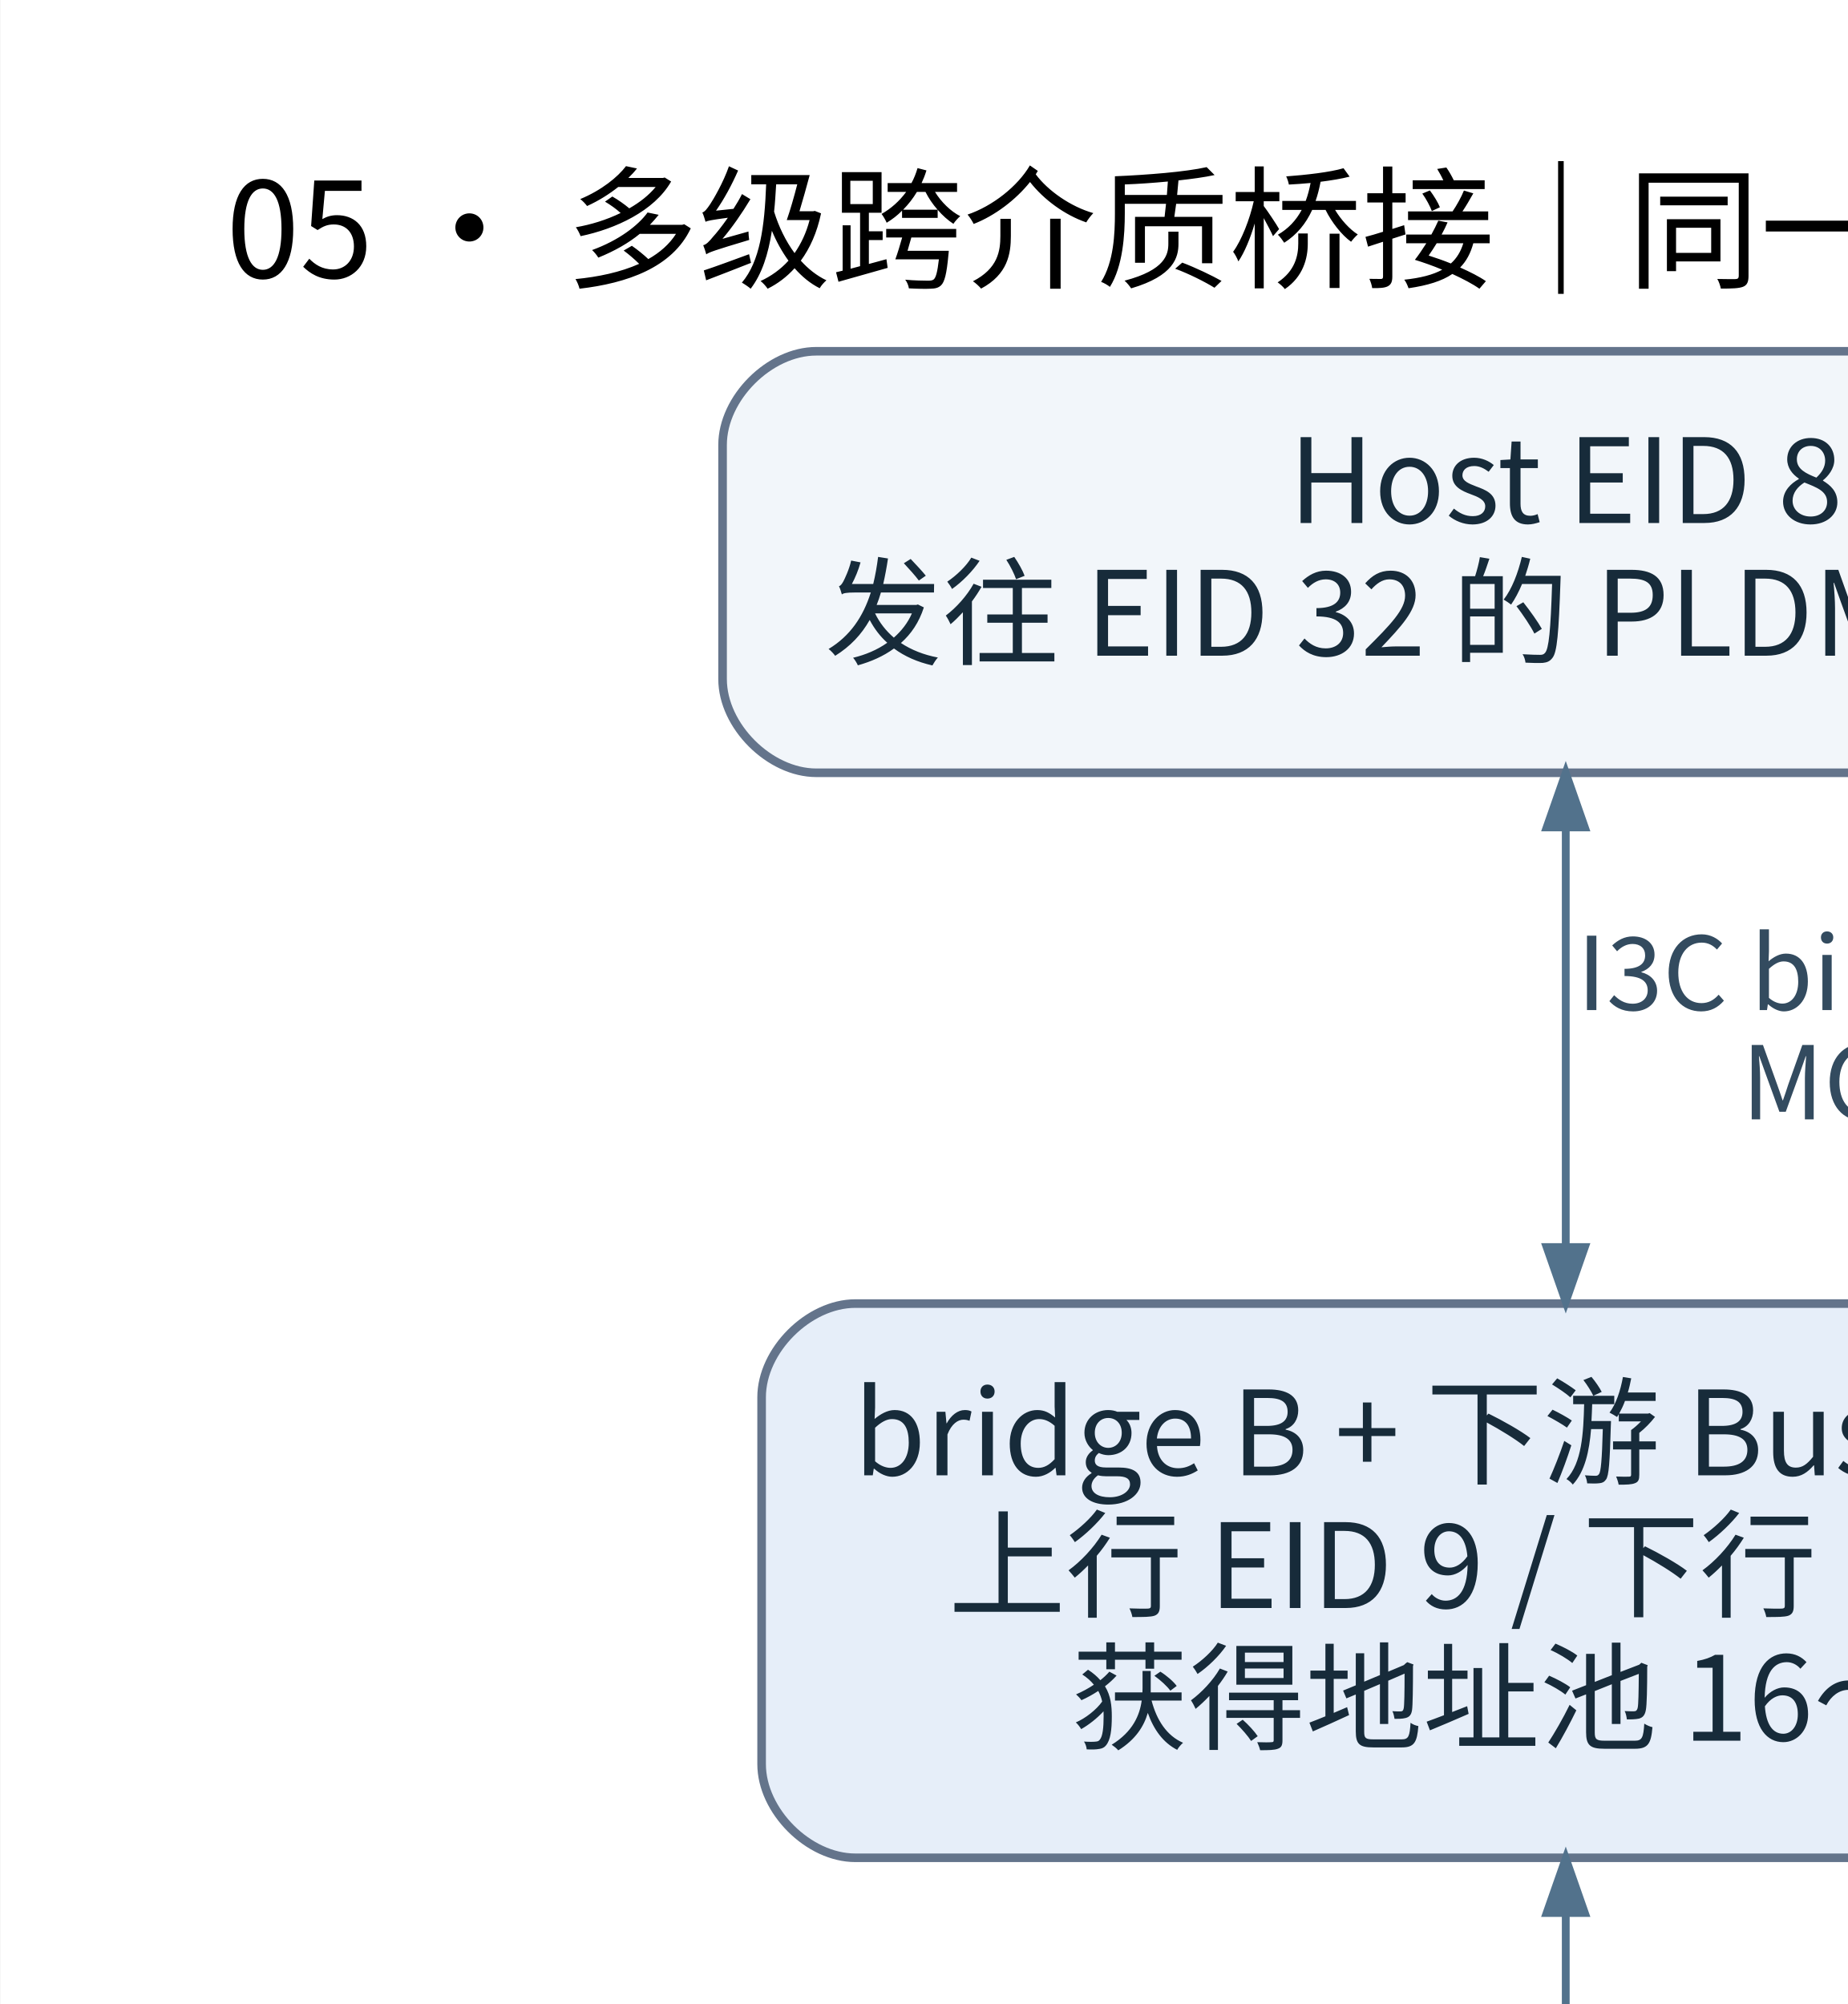
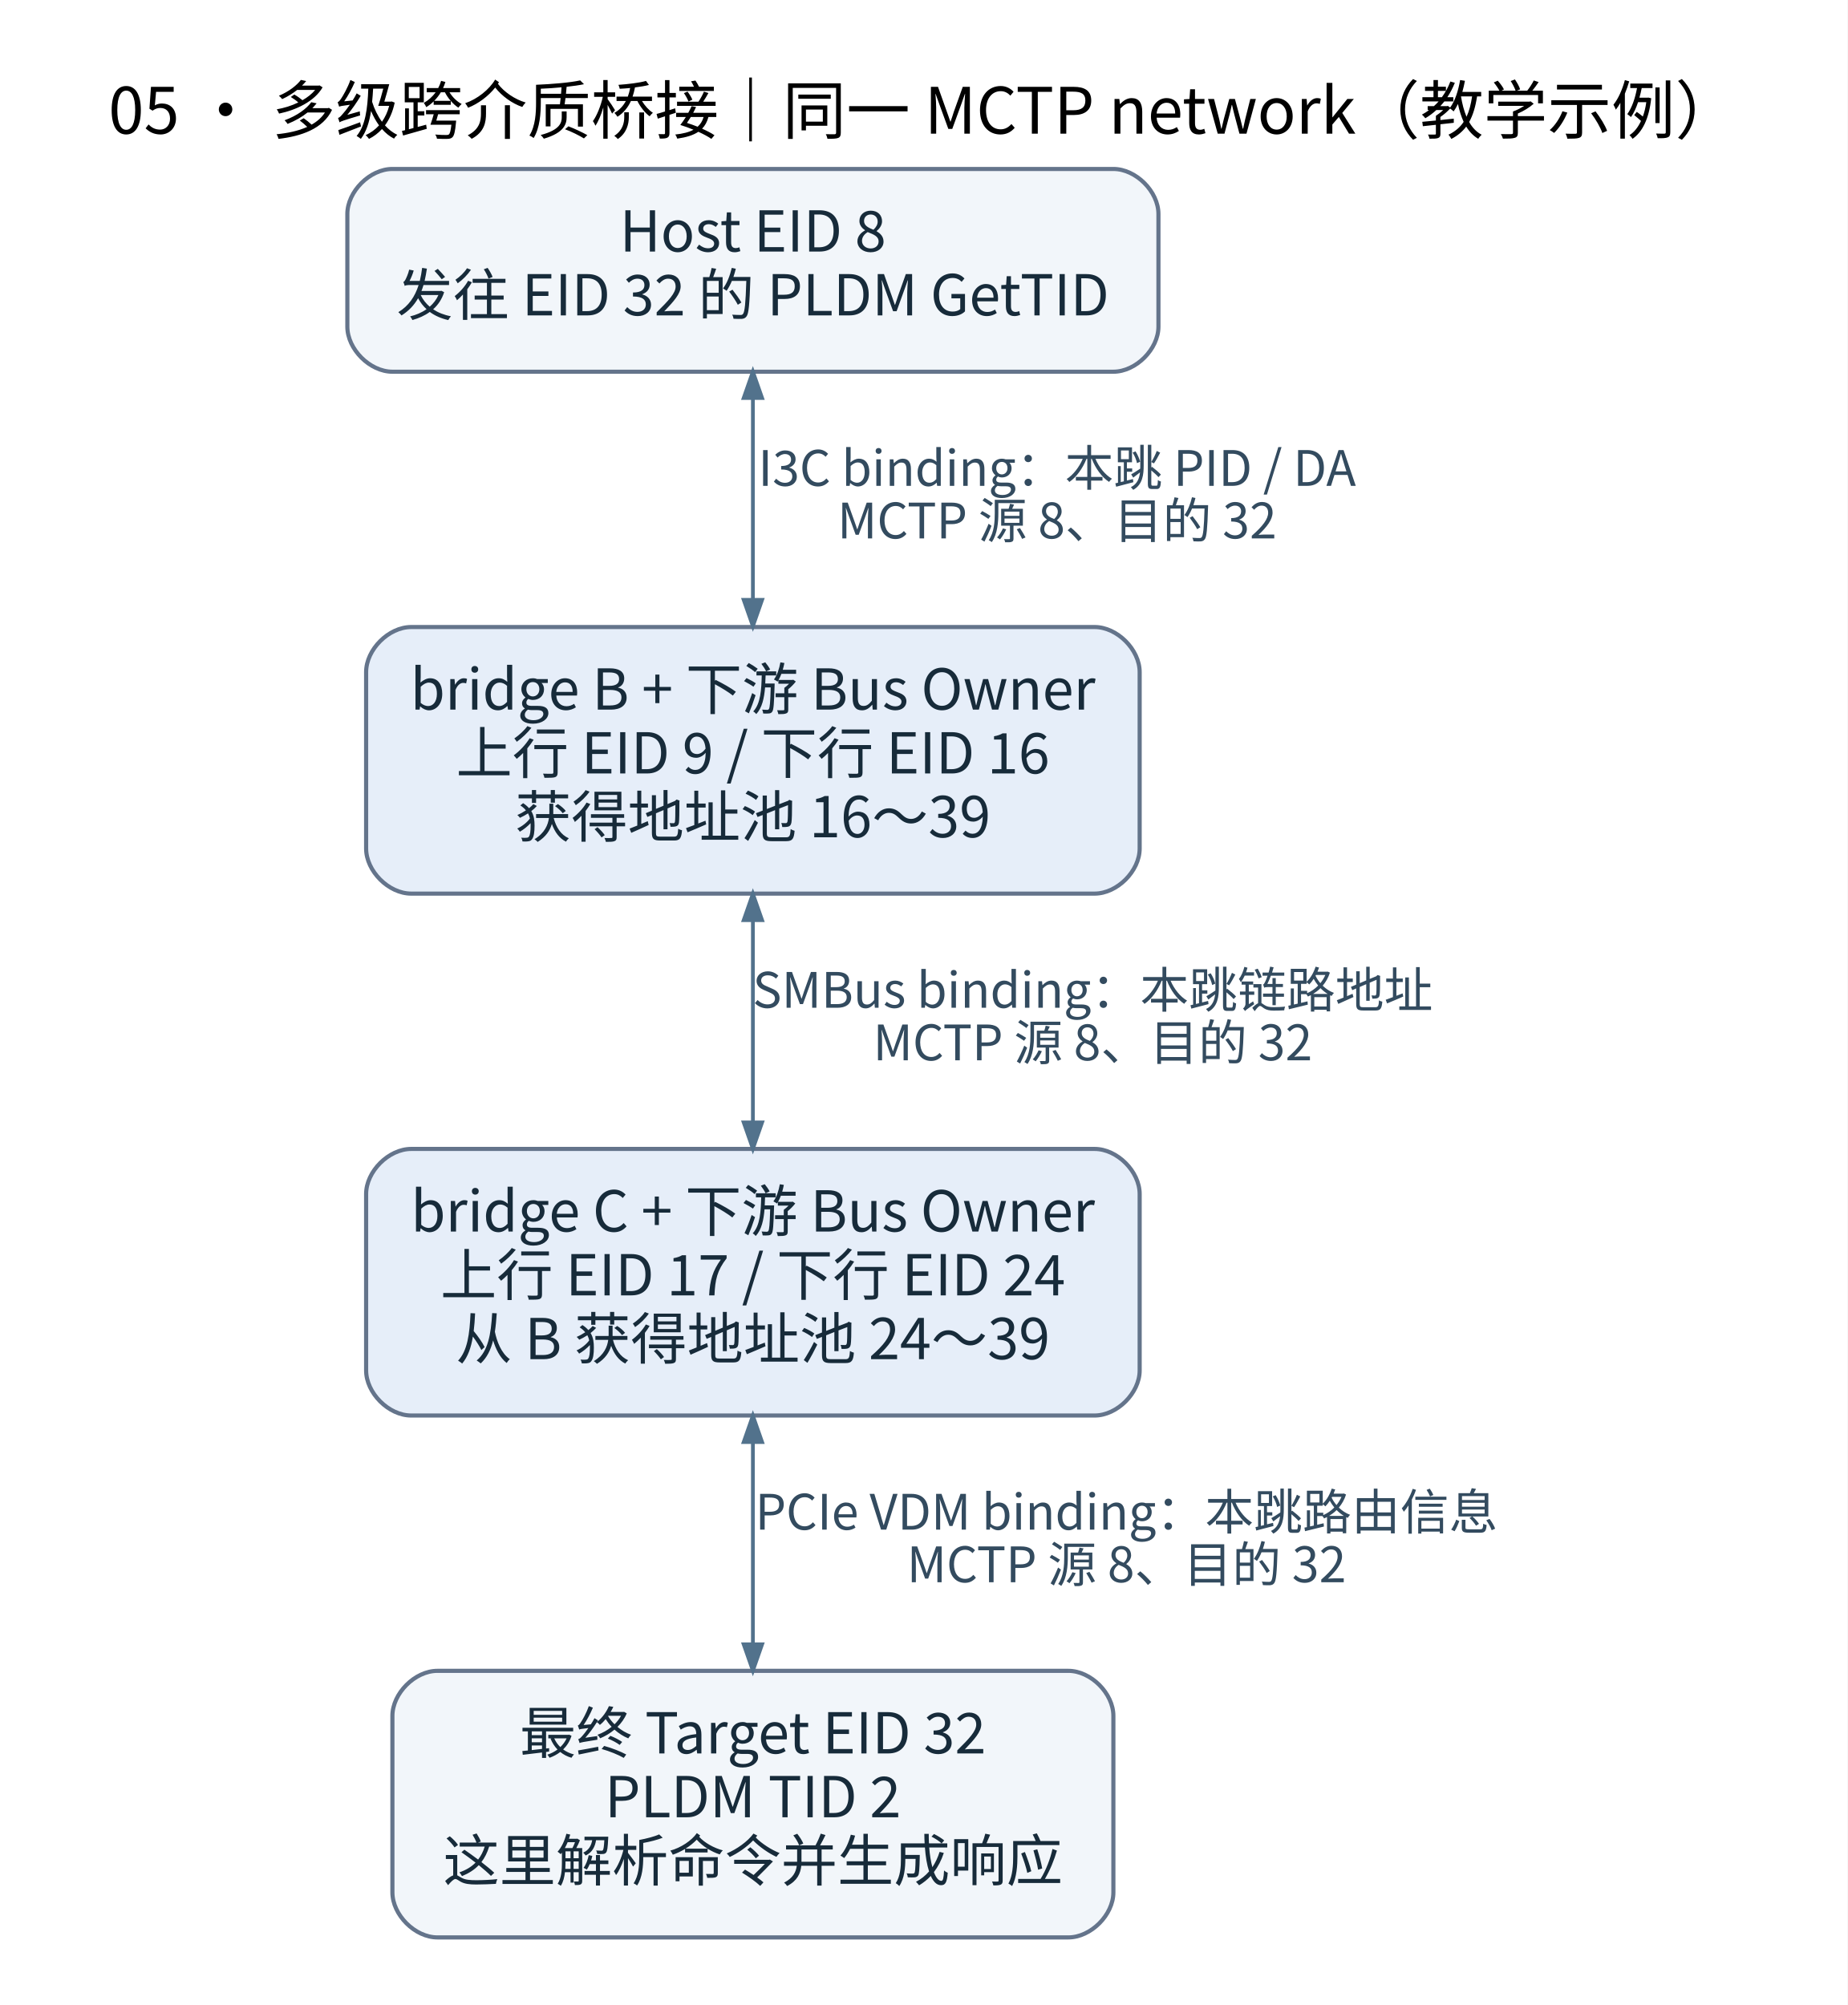
- <svg xmlns="http://www.w3.org/2000/svg" width="1025pt" height="1112pt" viewBox="0.00 0.00 492.00 534.00">
-   <g id="graph0" class="graph" transform="scale(2.08 2.08) rotate(0) translate(18 516)">
+ <svg xmlns="http://www.w3.org/2000/svg" width="492pt" height="534pt" viewBox="0.00 0.00 492.00 534.00">
+   <g id="graph0" class="graph" transform="scale(1 1) rotate(0) translate(18 516)">
    <polygon fill="white" stroke="transparent" points="-18,18 -18,-516 474,-516 474,18 -18,18" />
    <text text-anchor="middle" x="228" y="-480.4" font-family="Noto Sans CJK SC" font-size="17.00">05 · 多级跨介质桥接｜同一 MCTP network（教学示例）</text>
    <g id="node1" class="node">
      <path fill="#f2f6fa" stroke="#64748b" stroke-width="1.1" d="M278.5,-471C278.5,-471 86.5,-471 86.5,-471 80.5,-471 74.5,-465 74.5,-459 74.5,-459 74.5,-429 74.5,-429 74.5,-423 80.5,-417 86.5,-417 86.5,-417 278.5,-417 278.5,-417 284.5,-417 290.5,-423 290.5,-429 290.5,-429 290.5,-459 290.5,-459 290.5,-465 284.5,-471 278.5,-471" />
      <text text-anchor="middle" x="182.5" y="-449" font-family="Noto Sans CJK SC" font-size="15.00" fill="#172b3a">Host EID 8</text>
      <text text-anchor="middle" x="182.5" y="-432" font-family="Noto Sans CJK SC" font-size="15.00" fill="#172b3a">发往 EID 32 的 PLDM GetTID</text>
    </g>
    <g id="node2" class="node">
      <path fill="#e6eef9" stroke="#64748b" stroke-width="1.1" d="M273.5,-349C273.5,-349 91.5,-349 91.5,-349 85.5,-349 79.5,-343 79.5,-337 79.5,-337 79.5,-290 79.5,-290 79.5,-284 85.5,-278 91.5,-278 91.5,-278 273.5,-278 273.5,-278 279.5,-278 285.5,-284 285.5,-290 285.5,-290 285.5,-337 285.5,-337 285.5,-343 279.5,-349 273.5,-349" />
      <text text-anchor="middle" x="182.5" y="-327" font-family="Noto Sans CJK SC" font-size="15.00" fill="#172b3a">bridge B + 下游 Bus Owner</text>
      <text text-anchor="middle" x="182.5" y="-310" font-family="Noto Sans CJK SC" font-size="15.00" fill="#172b3a">上行 EID 9 / 下行 EID 16</text>
      <text text-anchor="middle" x="182.5" y="-293" font-family="Noto Sans CJK SC" font-size="15.00" fill="#172b3a">获得地址池 16～39</text>
    </g>
    <g id="edge1" class="edge">
      <path fill="none" stroke="#52728c" d="M182.5,-409.85C182.5,-393.58 182.5,-373.81 182.5,-356.49" />
      <polygon fill="#52728c" stroke="#52728c" points="180.05,-410 182.5,-417 184.95,-410 180.05,-410" />
      <polygon fill="#52728c" stroke="#52728c" points="184.95,-356.24 182.5,-349.24 180.05,-356.24 184.95,-356.24" />
      <text text-anchor="middle" x="263.5" y="-386.6" font-family="Noto Sans CJK SC" font-size="13.00" fill="#334b5f">I3C binding：本跳 PID / DA</text>
      <text text-anchor="middle" x="263.5" y="-372.6" font-family="Noto Sans CJK SC" font-size="13.00" fill="#334b5f">MCTP 源 8、目的 32</text>
    </g>
    <g id="node3" class="node">
      <path fill="#e6eef9" stroke="#64748b" stroke-width="1.1" d="M273.5,-210C273.5,-210 91.5,-210 91.5,-210 85.5,-210 79.5,-204 79.5,-198 79.5,-198 79.5,-151 79.5,-151 79.5,-145 85.5,-139 91.5,-139 91.5,-139 273.5,-139 273.5,-139 279.5,-139 285.5,-145 285.5,-151 285.5,-151 285.5,-198 285.5,-198 285.5,-204 279.5,-210 273.5,-210" />
      <text text-anchor="middle" x="182.5" y="-188" font-family="Noto Sans CJK SC" font-size="15.00" fill="#172b3a">bridge C + 下游 Bus Owner</text>
      <text text-anchor="middle" x="182.5" y="-171" font-family="Noto Sans CJK SC" font-size="15.00" fill="#172b3a">上行 EID 17 / 下行 EID 24</text>
      <text text-anchor="middle" x="182.5" y="-154" font-family="Noto Sans CJK SC" font-size="15.00" fill="#172b3a">从 B 获得地址池 24～39</text>
    </g>
    <g id="edge2" class="edge">
      <path fill="none" stroke="#52728c" d="M182.5,-270.67C182.5,-253.69 182.5,-234.12 182.5,-217.16" />
      <polygon fill="#52728c" stroke="#52728c" points="180.05,-270.93 182.5,-277.93 184.95,-270.93 180.05,-270.93" />
      <polygon fill="#52728c" stroke="#52728c" points="184.95,-217.06 182.5,-210.06 180.05,-217.06 184.95,-217.06" />
      <text text-anchor="middle" x="273" y="-247.6" font-family="Noto Sans CJK SC" font-size="13.00" fill="#334b5f">SMBus binding：本跳链路地址</text>
      <text text-anchor="middle" x="273" y="-233.6" font-family="Noto Sans CJK SC" font-size="13.00" fill="#334b5f">MCTP 源 8、目的 32</text>
    </g>
    <g id="node4" class="node">
      <path fill="#f2f6fa" stroke="#64748b" stroke-width="1.1" d="M266.5,-71C266.5,-71 98.5,-71 98.5,-71 92.5,-71 86.5,-65 86.5,-59 86.5,-59 86.5,-12 86.5,-12 86.5,-6 92.5,0 98.5,0 98.5,0 266.5,0 266.5,0 272.5,0 278.5,-6 278.5,-12 278.5,-12 278.5,-59 278.5,-59 278.5,-65 272.5,-71 266.5,-71" />
      <text text-anchor="middle" x="182.5" y="-49" font-family="Noto Sans CJK SC" font-size="15.00" fill="#172b3a">最终 Target EID 32</text>
      <text text-anchor="middle" x="182.5" y="-32" font-family="Noto Sans CJK SC" font-size="15.00" fill="#172b3a">PLDM TID 2</text>
      <text text-anchor="middle" x="182.5" y="-15" font-family="Noto Sans CJK SC" font-size="15.00" fill="#172b3a">这里解析命令并生成响应</text>
    </g>
    <g id="edge3" class="edge">
      <path fill="none" stroke="#52728c" d="M182.5,-131.67C182.5,-114.69 182.5,-95.12 182.5,-78.16" />
      <polygon fill="#52728c" stroke="#52728c" points="180.05,-131.93 182.5,-138.93 184.95,-131.93 180.05,-131.93" />
      <polygon fill="#52728c" stroke="#52728c" points="184.95,-78.06 182.5,-71.06 180.05,-78.06 184.95,-78.06" />
      <text text-anchor="middle" x="282" y="-108.6" font-family="Noto Sans CJK SC" font-size="13.00" fill="#334b5f">PCIe VDM binding：本跳路由信息</text>
      <text text-anchor="middle" x="282" y="-94.6" font-family="Noto Sans CJK SC" font-size="13.00" fill="#334b5f">MCTP 源 8、目的 32</text>
    </g>
  </g>
</svg>
